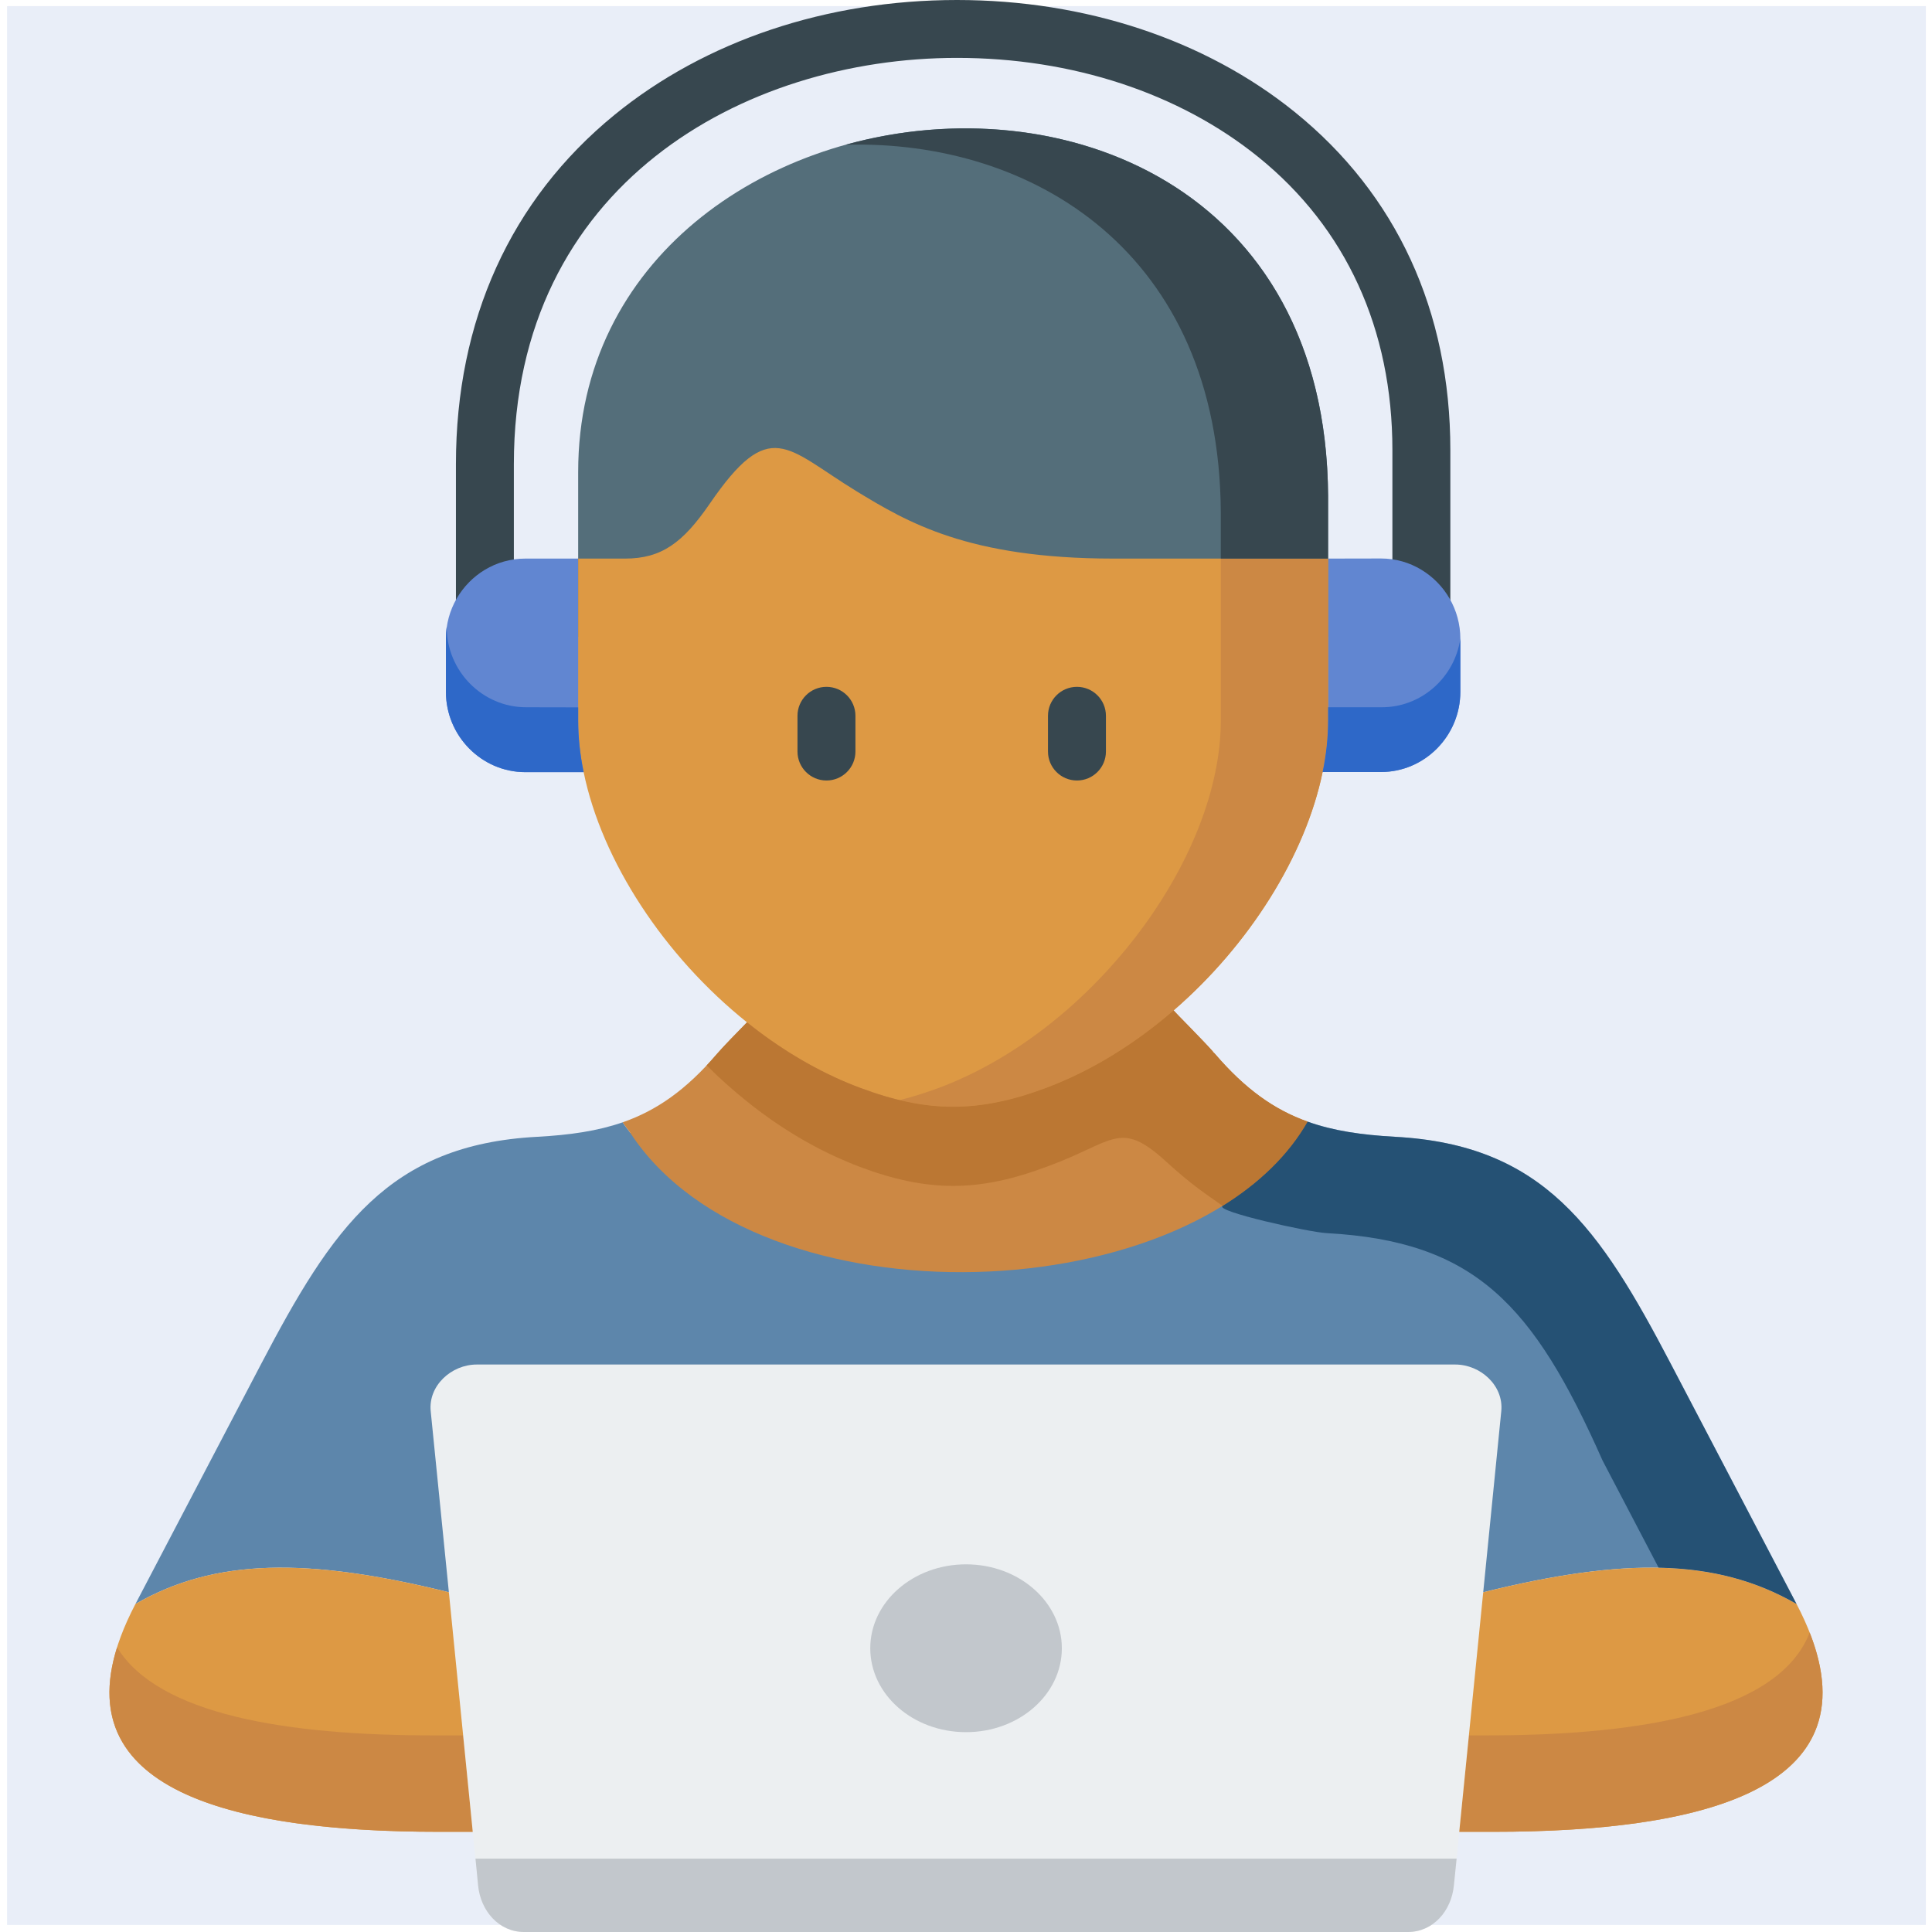
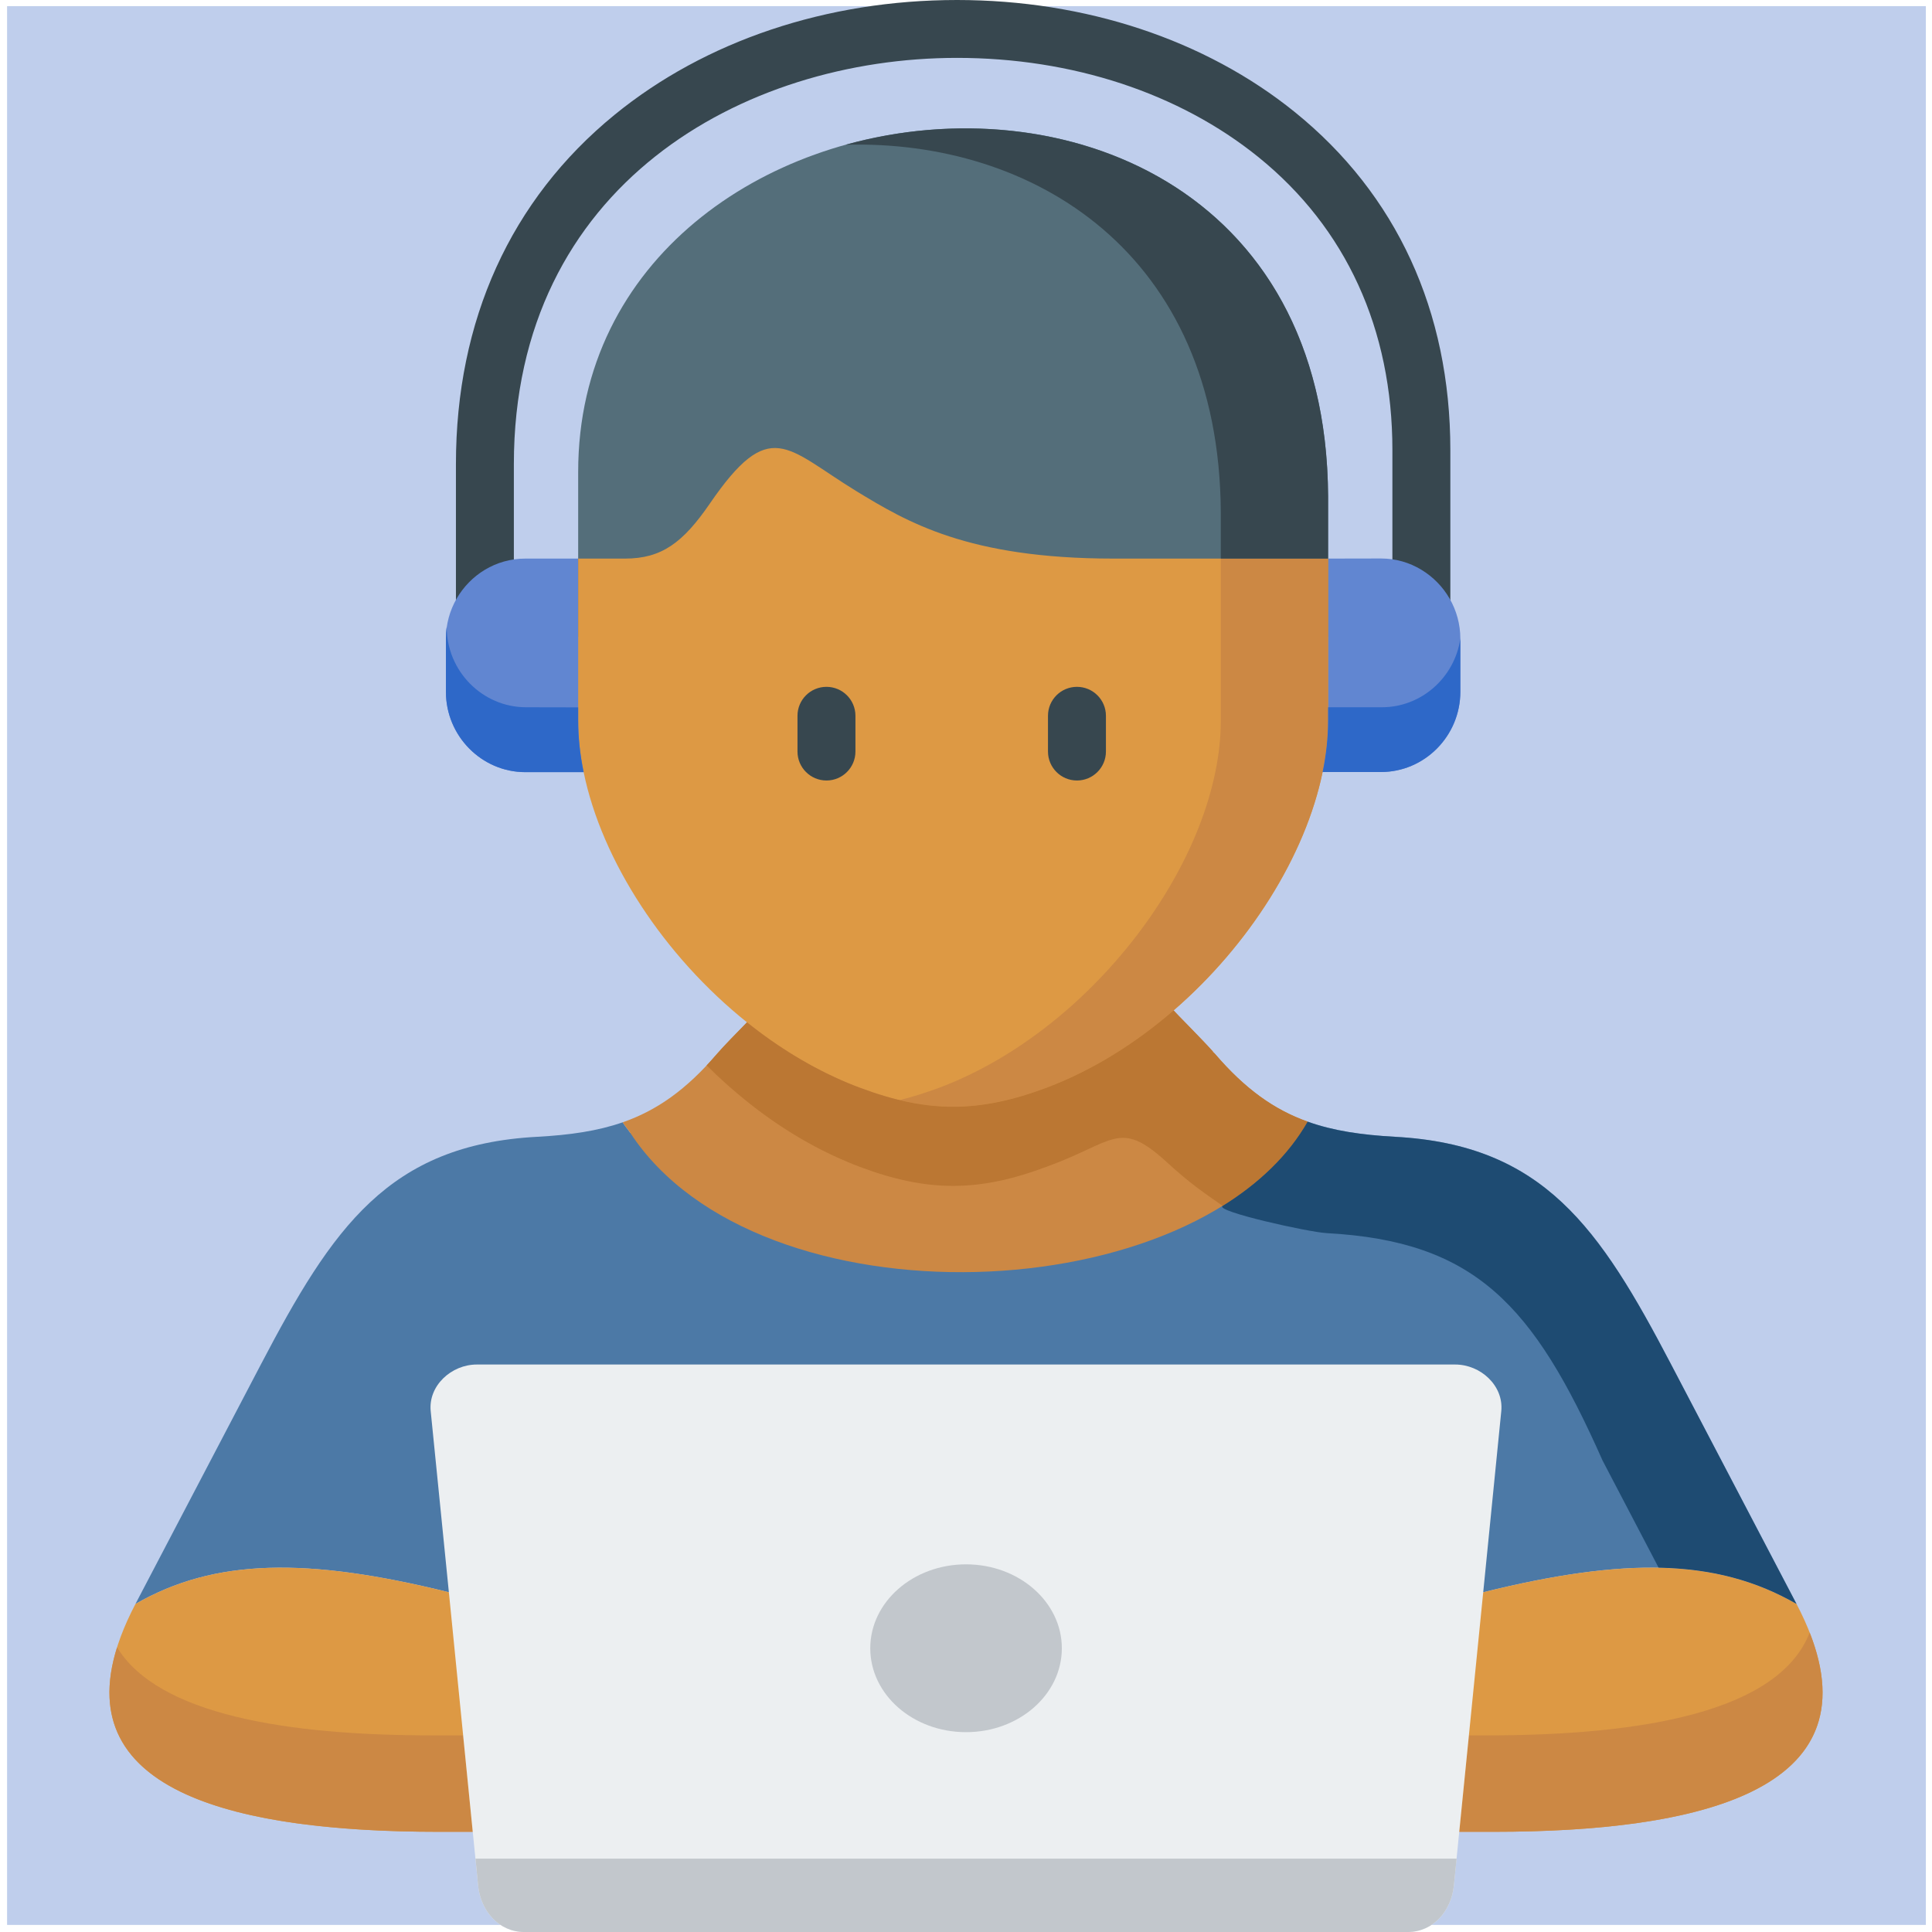
<svg xmlns="http://www.w3.org/2000/svg" height="512pt" viewBox="-29 0 512 512" width="512pt" version="1.1" id="svg48">
  <defs id="defs52" />
-   <rect style="fill:#6186d1;fill-opacity:0.133;stroke:#000000;stroke-width:3.754;stroke-linejoin:round;stroke-miterlimit:10;stroke-dasharray:none;stroke-opacity:0" id="rect896" width="508.496" height="508.496" x="-27.123" y="1.627" />
+   <rect style="fill:#6186d1;fill-opacity:0.4;stroke:#000000;stroke-width:3.754;stroke-linejoin:round;stroke-miterlimit:10;stroke-dasharray:none;stroke-opacity:0" id="rect896" width="508.496" height="508.496" x="-27.123" y="1.627" />
  <path d="m364.07 421.961c37.539-9.27 61.969-9.008 83.031 3.109l-33.273-63.547c-18.918-36.172-33.801-58.145-73.145-60.258-8.875-.5-16.363-1.586-23.148-4.02l-179.531 2.934c-.609-.91-1.453-1.848-1.973-2.758-6.676 2.316-14.016 3.375-22.719 3.844-39.34 2.109-54.195 24.086-73.141 60.258l-33.277 63.547c21.062-12.117 45.492-12.379 83.062-3.109zm0 0" fill="#8ebfe8" fill-rule="evenodd" id="path2" style="fill:#004178;fill-opacity:0.6" />
  <path d="m347.676 169.828c-4.238 0-7.676-3.434-7.676-7.672v-42.906c0-32.012-12.289-58.859-35.543-77.645-20.973-16.938-49.328-26.266-79.848-26.266-56.559 0-117.43 33.684-117.43 107.637v39.18c0 4.234-3.438 7.672-7.676 7.672-4.242 0-7.676-3.434-7.676-7.672v-39.18c0-38.066 14.512-70.051 41.973-92.496 24.051-19.656 56.297-30.48 90.809-30.48 34.023 0 65.809 10.539 89.5 29.676 26.984 21.797 41.246 52.77 41.246 89.574v42.906c0 4.238-3.438 7.672-7.68 7.672zm0 0" fill="#37474f" id="path4" />
  <g fill-rule="evenodd" id="g40">
    <path d="m158.078 178.836-33.855-30.805h-14.016c-3.914 0-7.57 1.086-10.703 2.961-6.184 3.727-10.332 10.535-10.332 18.309v14.055c0 11.676 9.461 21.27 21.035 21.27h15.465zm0 0" fill="#f55a8e" id="path6" style="fill:#6186d1;fill-opacity:1" />
    <path d="m322.957 148.031-28.141 28.34 26.691 28.223h15.465c11.574 0 21.035-9.562 21.035-21.27v-14.051c0-7.746-4.152-14.555-10.328-18.281-3.133-1.906-6.789-2.988-10.707-2.988zm0 0" fill="#f55a8e" id="path8" style="fill:#6186d1;fill-opacity:1" />
    <path d="m266.094 168.715h56.863v-37.258c-.781-138.008-198.734-119.555-198.734-6.398v43.684h12.414c9.691-.027 15.348-4.223 22.457-14.578 15.988-23.266 20.223-14.699 38.762-3.375 13.492 8.242 29.621 17.926 68.238 17.926zm0 0" fill="#546e7a" id="path10" />
    <path d="m138.004 300.18c33.945 52.016 150.777 47.379 179.531-2.934-8.879-3.172-16.539-8.625-24.547-17.957-2.785-3.258-10.562-10.941-10.969-11.527l-50.855-15.816-62.203 18.984c-2.582 2.641-6.211 6.336-7.949 8.359-8.125 9.477-15.902 14.965-24.98 18.133.52.906 1.363 1.848 1.973 2.758zm0 0" fill="#fcc368" id="path12" style="fill:#cc8844;fill-opacity:1" />
    <path d="m89.957 421.961c-37.57-9.27-62-9.008-83.062 3.109-25.125 47.996 22.227 60.379 80.453 60.379h8.938l36.469-38.785zm0 0" id="path14" fill="#ffdda6" style="fill:#dd9944;fill-opacity:1" />
    <path d="m364.07 421.961-32.117 30.363 25.762 33.125h8.965c58.199 0 105.547-12.383 80.422-60.379-21.062-12.117-45.488-12.379-83.031-3.109zm0 0" fill="#ffdda6" id="path16" style="fill:#dd9944;fill-opacity:1" />
    <path d="m322.957 148.031h-56.863c-38.617 0-54.746-9.711-68.238-17.926-18.539-11.355-22.773-19.922-38.762 3.375-7.109 10.355-12.766 14.551-22.457 14.551h-12.414v42.949c0 4.43.492 9.008 1.449 13.645 4.816 23.527 21.324 48.73 43.289 66.305 8.18 6.57 17.145 12.055 26.574 16.016 1.074.441 2.176.883 3.277 1.293 18.047 6.777 31.625 6.746 49.672-.027 12.039-4.551 23.441-11.707 33.539-20.449 20.047-17.34 34.93-41.016 39.484-63.168.957-4.633 1.453-9.184 1.453-13.613v-42.949zm0 0" fill="#ffdda6" id="path18" style="fill:#dd9944;fill-opacity:1" />
    <path d="m294.527 190.98c0 4.43-.492 8.98-1.453 13.613-3.973 19.453-15.957 40.047-32.379 56.535-2.289 2.289-4.641 4.52-7.105 6.633-10.098 8.742-21.5 15.898-33.539 20.449-3.715 1.379-7.254 2.492-10.676 3.344 13.199 3.168 24.746 2.055 39.105-3.344 12.043-4.551 23.445-11.707 33.539-20.449 20.051-17.34 34.934-41.016 39.488-63.168.957-4.633 1.449-9.184 1.449-13.613v-42.949h-28.43zm0 0" fill="#fcc368" id="path20" style="fill:#cc8844;fill-opacity:1" />
    <path d="m292.438 278.676c-3.133-3.523-10.008-10.359-10.418-10.914-10.094 8.742-21.496 15.898-33.539 20.449-18.043 6.773-31.621 6.805-49.668.027-1.102-.41-2.207-.852-3.277-1.293-9.43-3.961-18.395-9.445-26.578-16.016-2.582 2.637-6.207 6.336-7.949 8.359-.926 1.055-1.828 2.082-2.727 3.051 3.367 3.375 6.934 6.57 10.68 9.562 8.18 6.574 17.145 12.059 26.574 15.992 1.074.469 2.176.906 3.277 1.32 18.047 6.773 31.625 6.746 49.672-.062 17.844-6.453 19.117-12.672 31.621-1.262 6.27 5.75 9.836 8.129 14.914 11.68 9.633-5.984 17.438-13.438 22.516-22.328-8.879-3.168-16.539-8.625-24.547-17.953-.172-.207-.406-.383-.668-.5zm0 0" fill="#e6a235" id="path22" style="fill:#bb7733;fill-opacity:1" />
    <path d="m195.098 38.363c49.527-1.406 99.051 28.488 99.426 97.375v12.293h28.434v-16.578c-.461-82.234-70.965-108.902-127.859-93.09zm0 0" fill="#37474f" id="path24" />
    <path d="m96.281 485.449-2.551-25.555h-8.066c-38.762 0-72.707-5.484-83.645-23.324-12.098 38.523 32.059 48.879 85.324 48.879zm0 0" fill="#fcc368" id="path26" style="fill:#cc8844;fill-opacity:1" />
    <path d="m360.27 459.895-2.555 25.555h8.965c55.008 0 100.328-11.059 83.906-52.809-8.152 20.977-44.129 27.254-85.586 27.254zm0 0" fill="#fcc368" id="path28" style="fill:#cc8844;fill-opacity:1" />
    <path d="m209.492 361.613h-112.137c-6.73 0-12.883 5.605-12.215 12.352l4.816 47.996 6.328 63.488 1.422 14.23c.664 6.746 5.512 12.32 12.211 12.32h234.164c6.73 0 11.547-5.574 12.211-12.32l1.422-14.23 6.355-63.488 4.785-47.996c.668-6.75-5.48-12.352-12.211-12.352zm0 0" fill="#eceff1" id="path30" />
    <path d="m322.551 326.789c39.344 2.141 54.777 18.863 73.141 60.258l14.855 28.398c13.984.293 25.707 3.375 36.555 9.625l-33.273-63.547c-18.918-36.172-33.801-58.148-73.145-60.262-8.875-.496-16.363-1.582-23.148-4.02-5.078 8.891-12.883 16.344-22.516 22.328-2.293 1.41 22.891 6.984 27.531 7.219zm0 0" fill="#519ad6" id="path32" style="fill:#002d50;fill-opacity:0.6" />
    <path d="m125.672 204.625c-.957-4.637-1.449-9.215-1.449-13.645v-3.52l-13.812-.027c-11.547 0-21.031-9.566-21.031-21.273-.148 1.027-.203 2.086-.203 3.141v14.055c0 11.676 9.457 21.27 21.031 21.27zm0 0" fill="#ba4583" id="path34" style="fill:#2e68c8;fill-opacity:1" />
    <path d="m322.957 190.98c0 4.43-.492 8.98-1.449 13.613h15.465c11.574 0 21.031-9.562 21.031-21.27v-14.051c-1.508 10.238-10.27 18.16-20.801 18.16h-14.246zm0 0" fill="#ba4583" id="path36" style="fill:#2e68c8;fill-opacity:1" />
    <path d="m227.012 414.566c-14.039 0-25.383 9.977-25.383 22.238 0 12.293 11.344 22.238 25.383 22.238 14.016 0 25.387-9.945 25.387-22.238 0-12.262-11.371-22.238-25.387-22.238zm0 0" fill="#ffd54f" id="path38" style="fill:#c2c7cc;fill-opacity:1" />
  </g>
  <path d="m190.023 206.84c-4.242 0-7.68-3.438-7.68-7.672v-9.477c0-4.238 3.438-7.672 7.68-7.672 4.238 0 7.676 3.434 7.676 7.672v9.477c0 4.234-3.438 7.672-7.676 7.672zm0 0" fill="#37474f" id="path42" />
  <path d="m256.402 206.84c-4.238 0-7.676-3.438-7.676-7.672v-9.477c0-4.238 3.438-7.672 7.676-7.672 4.242 0 7.68 3.434 7.68 7.672v9.477c0 4.234-3.438 7.672-7.68 7.672zm0 0" fill="#37474f" id="path44" />
  <path d="m357.02 492.551h-260.012l.695 7.129c.668 6.746 5.512 12.32 12.215 12.32h234.16c6.73 0 11.547-5.574 12.215-12.32zm0 0" fill="#c2c7cc" fill-rule="evenodd" id="path46" />
</svg>
